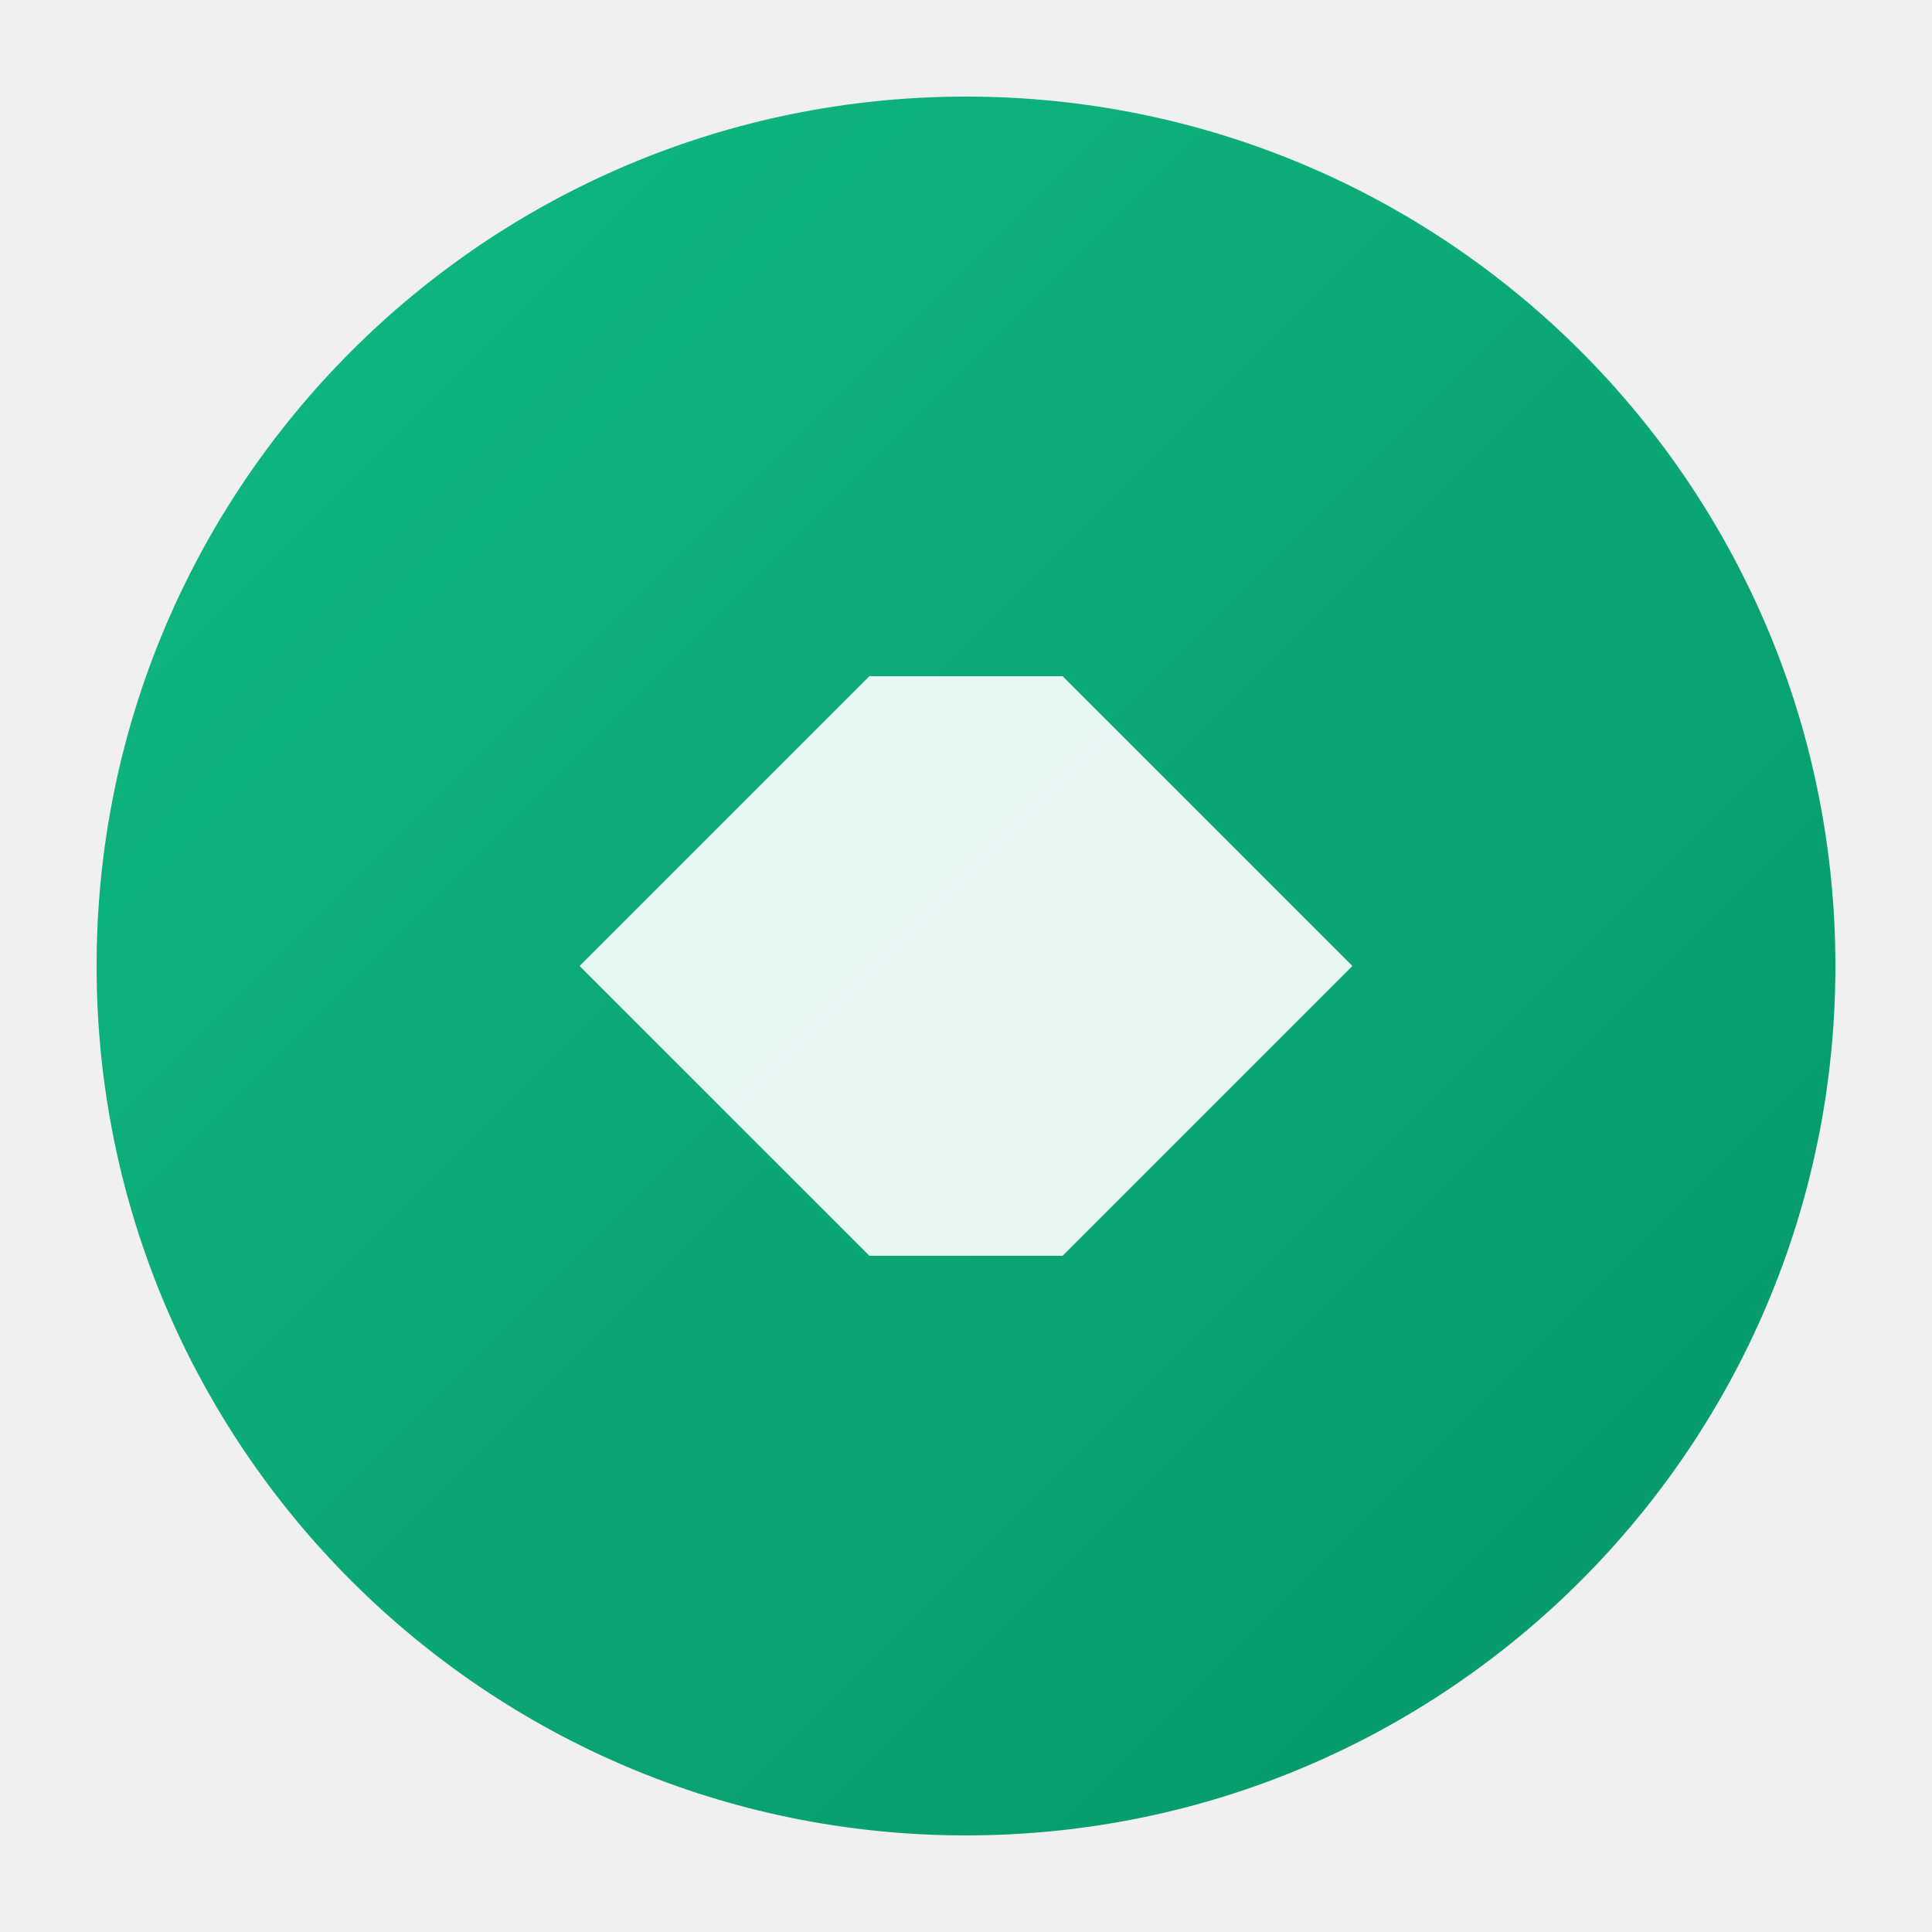
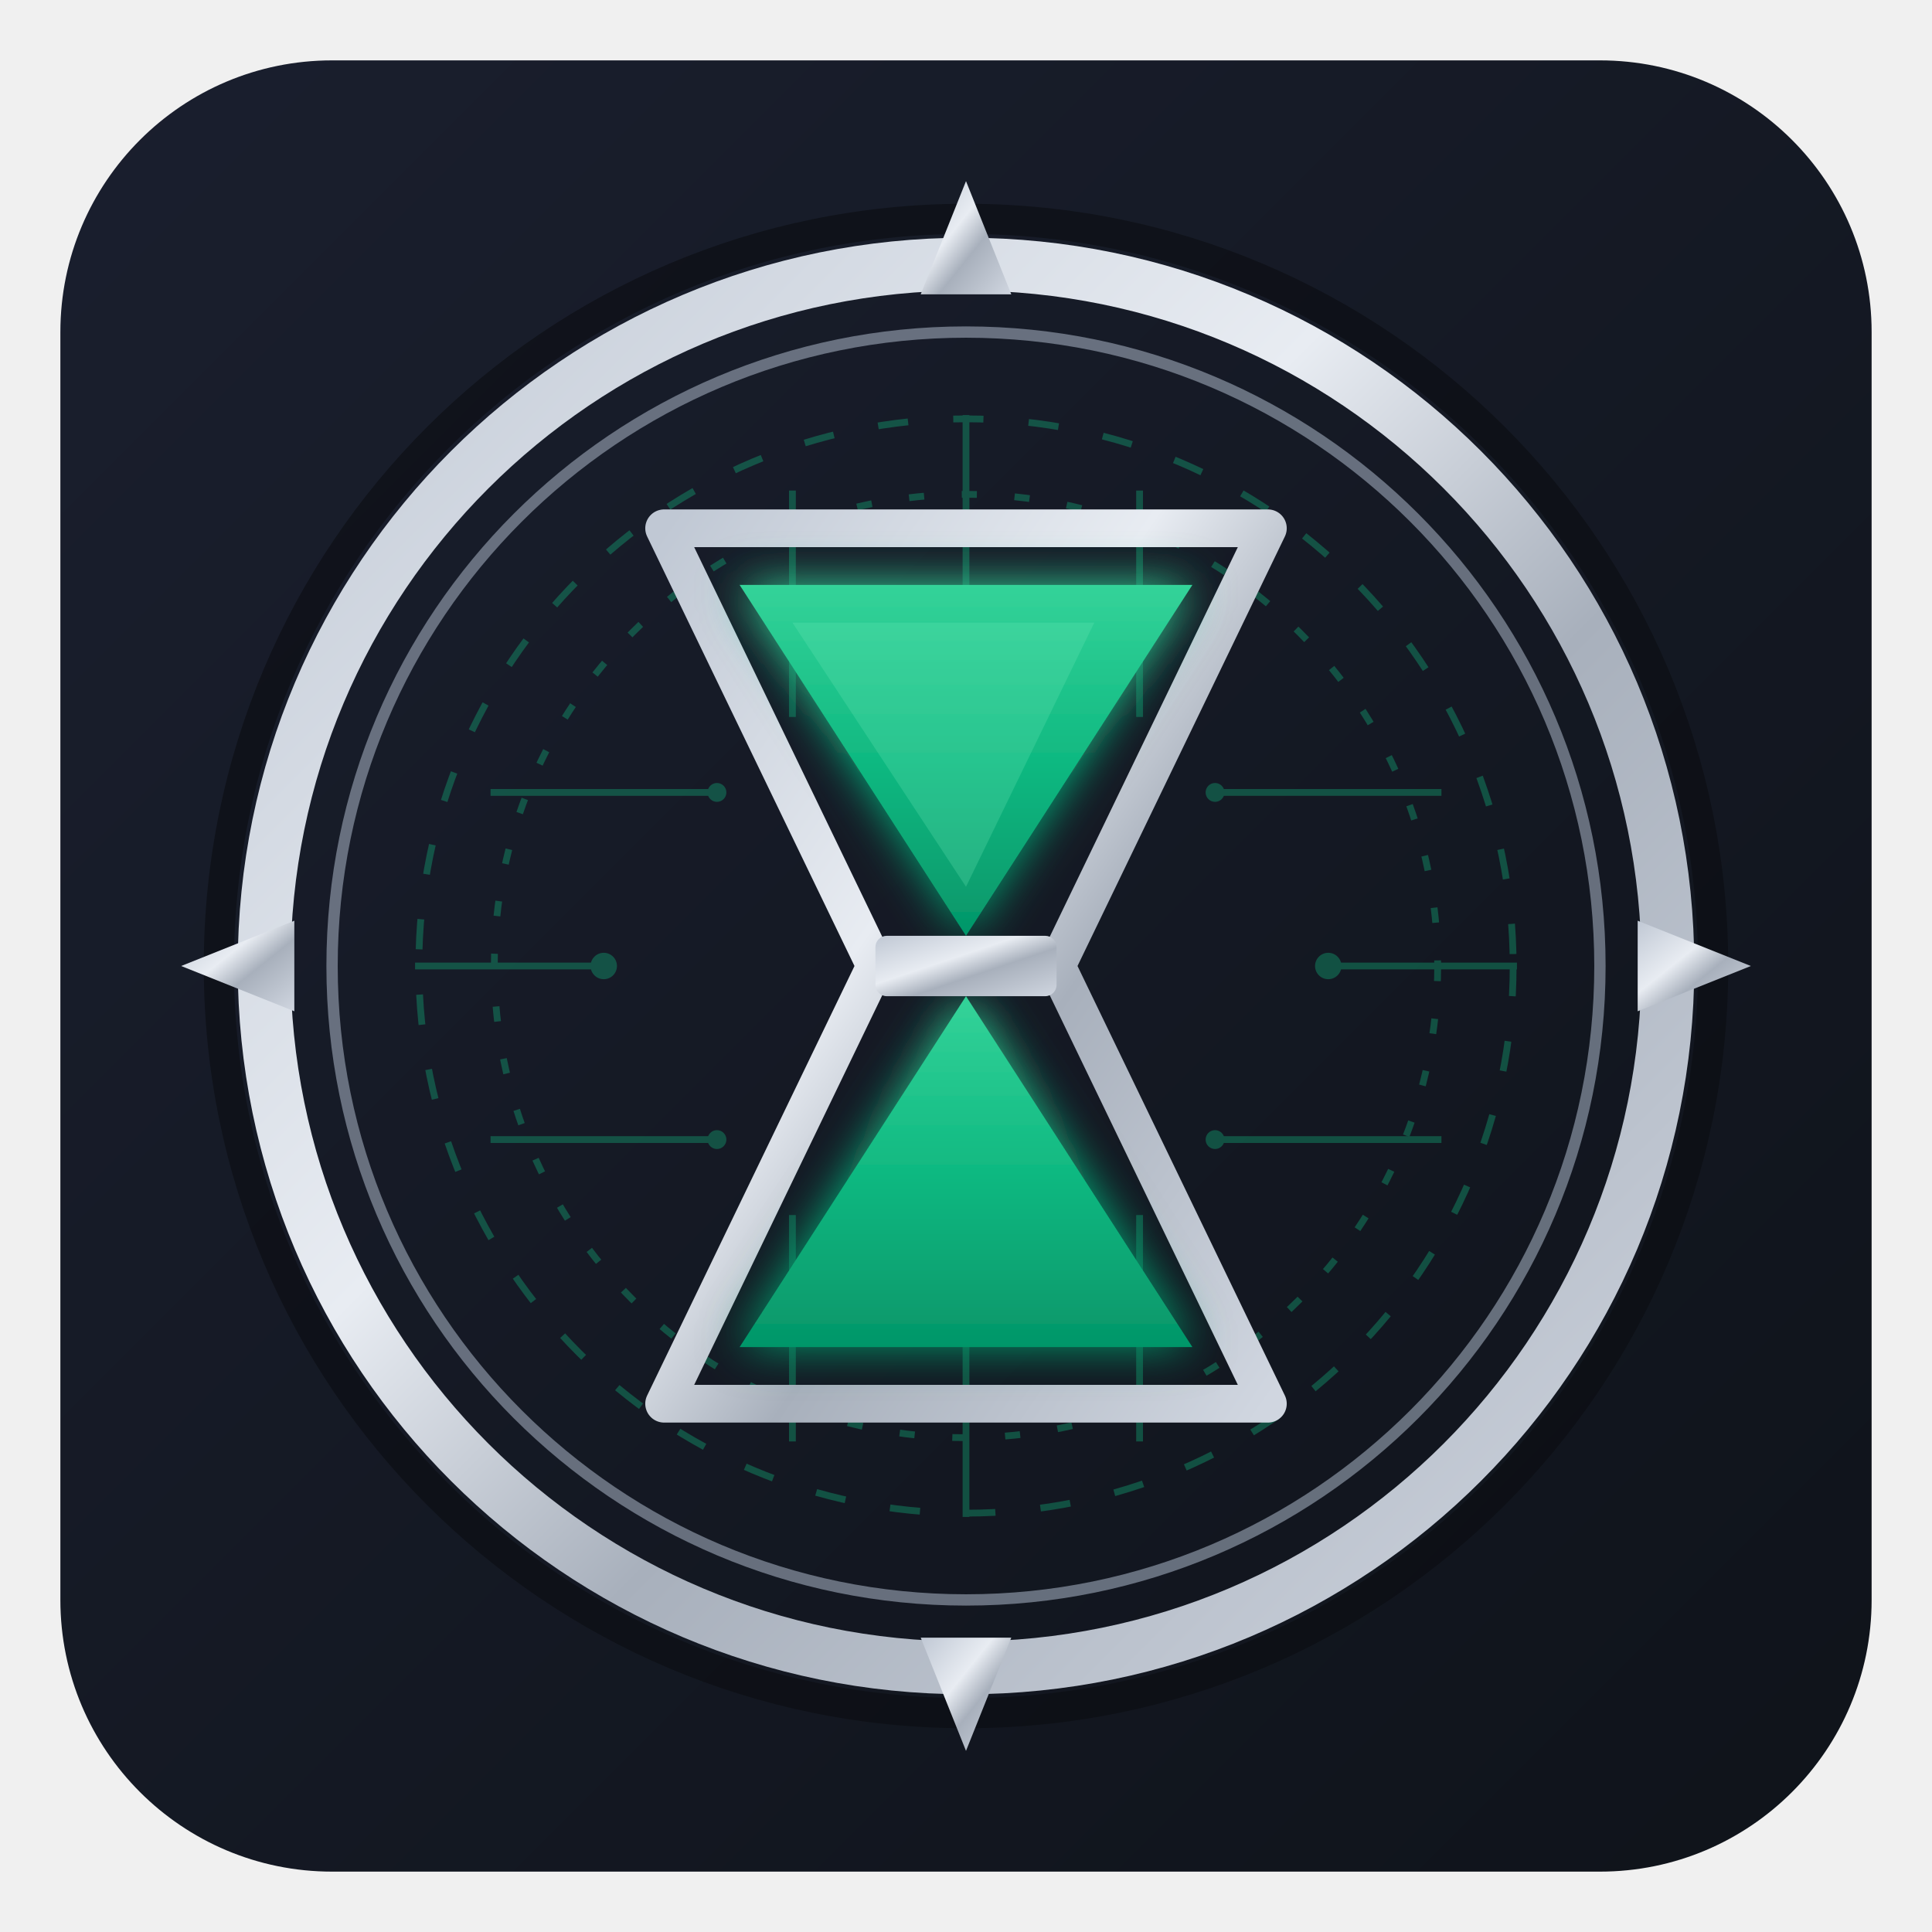
- <svg xmlns="http://www.w3.org/2000/svg" viewBox="0 0 100 100">
+ <svg xmlns="http://www.w3.org/2000/svg" viewBox="0 0 512 512" width="512" height="512">
  <defs>
-     <linearGradient id="g" x1="0%" y1="0%" x2="100%" y2="100%">
-       <stop offset="0%" style="stop-color:#10b981" />
-       <stop offset="100%" style="stop-color:#059669" />
+     <linearGradient id="bgGrad" x1="0%" y1="0%" x2="100%" y2="100%">
+       <stop offset="0%" stop-color="#1a1f2e" />
+       <stop offset="100%" stop-color="#0f131a" />
    </linearGradient>
+     <linearGradient id="silverGrad" x1="0%" y1="0%" x2="100%" y2="100%">
+       <stop offset="0%" stop-color="#c0c8d4" />
+       <stop offset="40%" stop-color="#e8ecf2" />
+       <stop offset="60%" stop-color="#a8b0bc" />
+       <stop offset="100%" stop-color="#d0d6e0" />
+     </linearGradient>
+     <linearGradient id="greenGrad" x1="0%" y1="0%" x2="0%" y2="100%">
+       <stop offset="0%" stop-color="#34d399" />
+       <stop offset="50%" stop-color="#10b981" />
+       <stop offset="100%" stop-color="#059669" />
+     </linearGradient>
+     <filter id="glow" x="-50%" y="-50%" width="200%" height="200%">
+       <feGaussianBlur stdDeviation="6" result="blur" />
+       <feMerge>
+         <feMergeNode in="blur" />
+         <feMergeNode in="SourceGraphic" />
+       </feMerge>
+     </filter>
+     <filter id="innerGlow" x="-20%" y="-20%" width="140%" height="140%">
+       <feGaussianBlur stdDeviation="3" result="blur" />
+       <feMerge>
+         <feMergeNode in="blur" />
+         <feMergeNode in="SourceGraphic" />
+       </feMerge>
+     </filter>
  </defs>
-   <circle cx="50" cy="50" r="45" fill="url(#g)" />
-   <path d="M30 50 L45 35 L55 35 L70 50 L55 65 L45 65 Z" fill="white" opacity="0.9" />
+   <rect x="16" y="16" width="480" height="480" rx="72" ry="72" fill="url(#bgGrad)" />
+   <circle cx="256" cy="256" r="198" fill="none" stroke="#0a0c10" stroke-width="8" opacity="0.6" />
+   <circle cx="256" cy="256" r="186" fill="none" stroke="url(#silverGrad)" stroke-width="14" />
+   <circle cx="256" cy="256" r="168" fill="none" stroke="#8a94a4" stroke-width="3" opacity="0.7" />
+   <polygon points="256,48 268,78 244,78" fill="url(#silverGrad)" />
+   <polygon points="464,256 434,268 434,244" fill="url(#silverGrad)" />
+   <polygon points="256,464 244,434 268,434" fill="url(#silverGrad)" />
+   <polygon points="48,256 78,244 78,268" fill="url(#silverGrad)" />
+   <g fill="none" stroke="#10b981" stroke-width="1.8" opacity="0.35">
+     <circle cx="256" cy="256" r="145" stroke-dasharray="8 12" />
+     <circle cx="256" cy="256" r="125" stroke-dasharray="4 10" />
+     <path d="M110 256 H160" />
+     <path d="M352 256 H402" />
+     <path d="M130 210 H190" />
+     <path d="M322 210 H382" />
+     <path d="M130 302 H190" />
+     <path d="M322 302 H382" />
+     <path d="M256 110 V160" />
+     <path d="M256 352 V402" />
+     <path d="M210 130 V190" />
+     <path d="M302 130 V190" />
+     <path d="M210 322 V382" />
+     <path d="M302 322 V382" />
+     <circle cx="160" cy="256" r="3.5" fill="#10b981" stroke="none" />
+     <circle cx="352" cy="256" r="3.5" fill="#10b981" stroke="none" />
+     <circle cx="256" cy="160" r="3.5" fill="#10b981" stroke="none" />
+     <circle cx="256" cy="352" r="3.5" fill="#10b981" stroke="none" />
+     <circle cx="190" cy="210" r="2.5" fill="#10b981" stroke="none" />
+     <circle cx="322" cy="210" r="2.5" fill="#10b981" stroke="none" />
+     <circle cx="190" cy="302" r="2.5" fill="#10b981" stroke="none" />
+     <circle cx="322" cy="302" r="2.5" fill="#10b981" stroke="none" />
+   </g>
+   <path d="M176 140            L336 140            L280 256            L336 372            L176 372            L232 256            Z" fill="none" stroke="url(#silverGrad)" stroke-width="10" stroke-linejoin="round" />
+   <path d="M196 155            L316 155            L256 248            Z" fill="url(#greenGrad)" filter="url(#glow)" />
+   <path d="M196 357            L316 357            L256 264            Z" fill="url(#greenGrad)" filter="url(#glow)" />
+   <rect x="232" y="248" width="48" height="16" rx="3" fill="url(#silverGrad)" />
+   <path d="M210 165 L290 165 L256 235 Z" fill="#6ee7b7" opacity="0.25" />
</svg>
